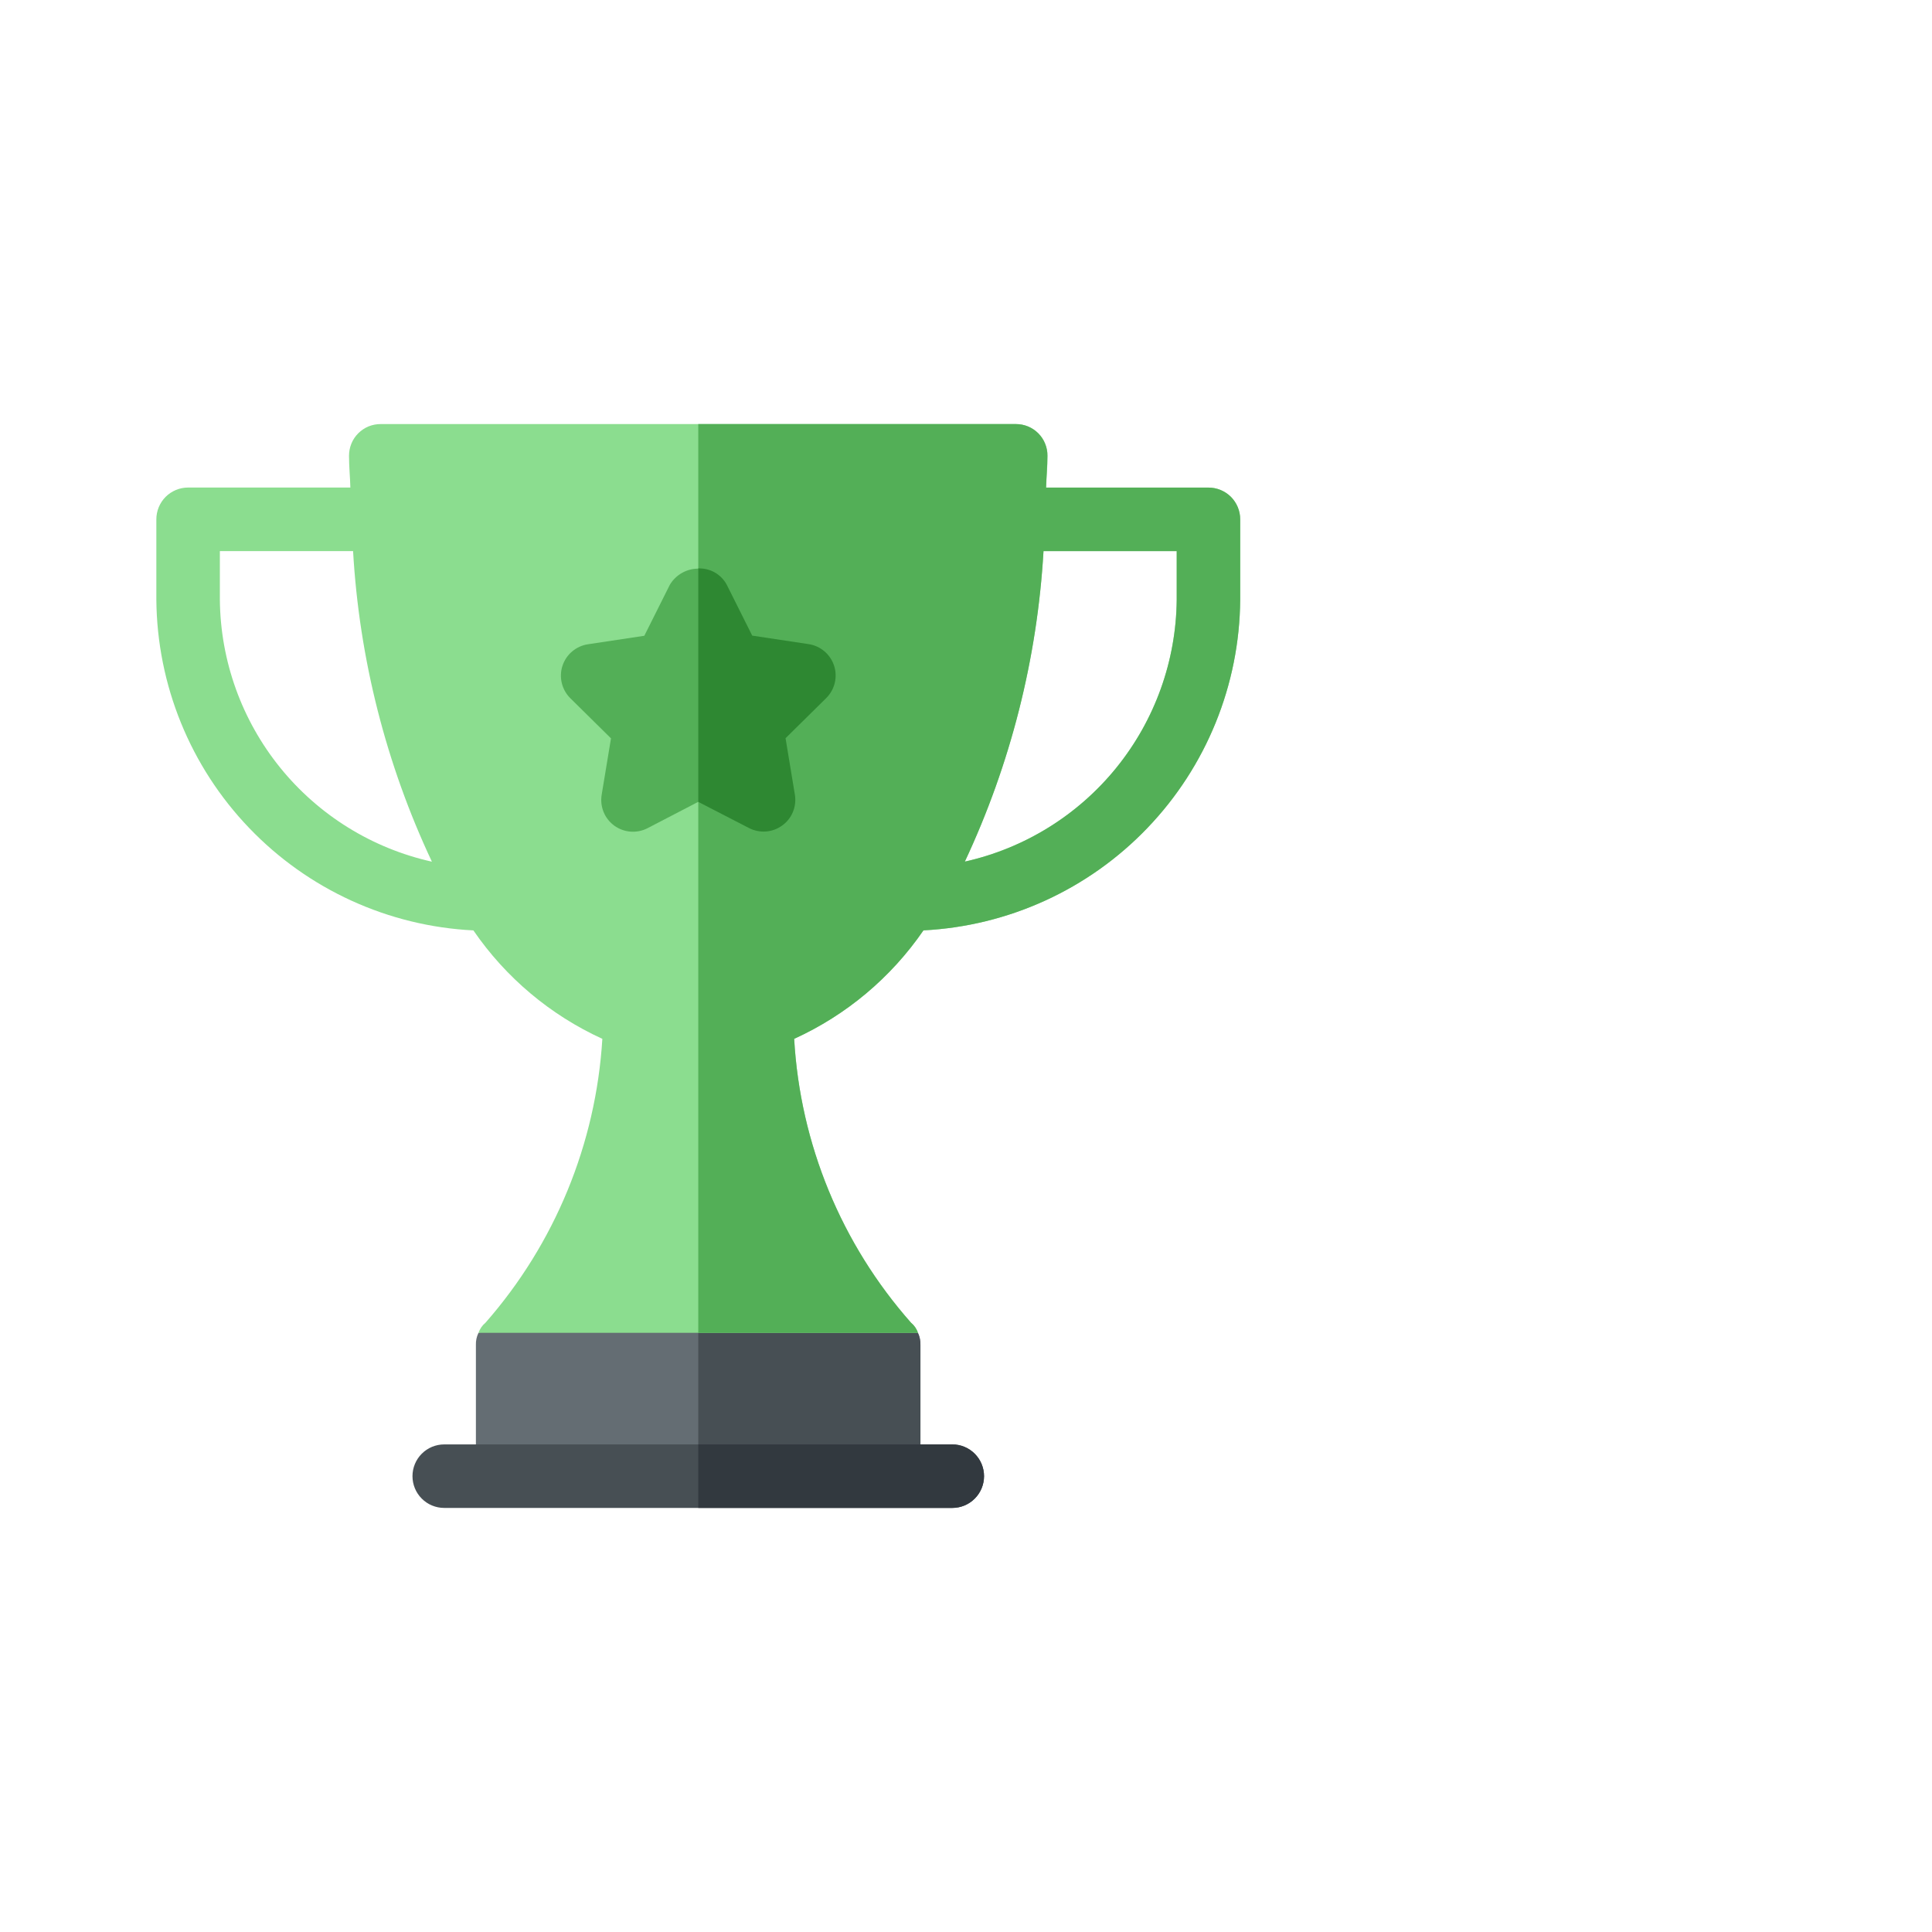
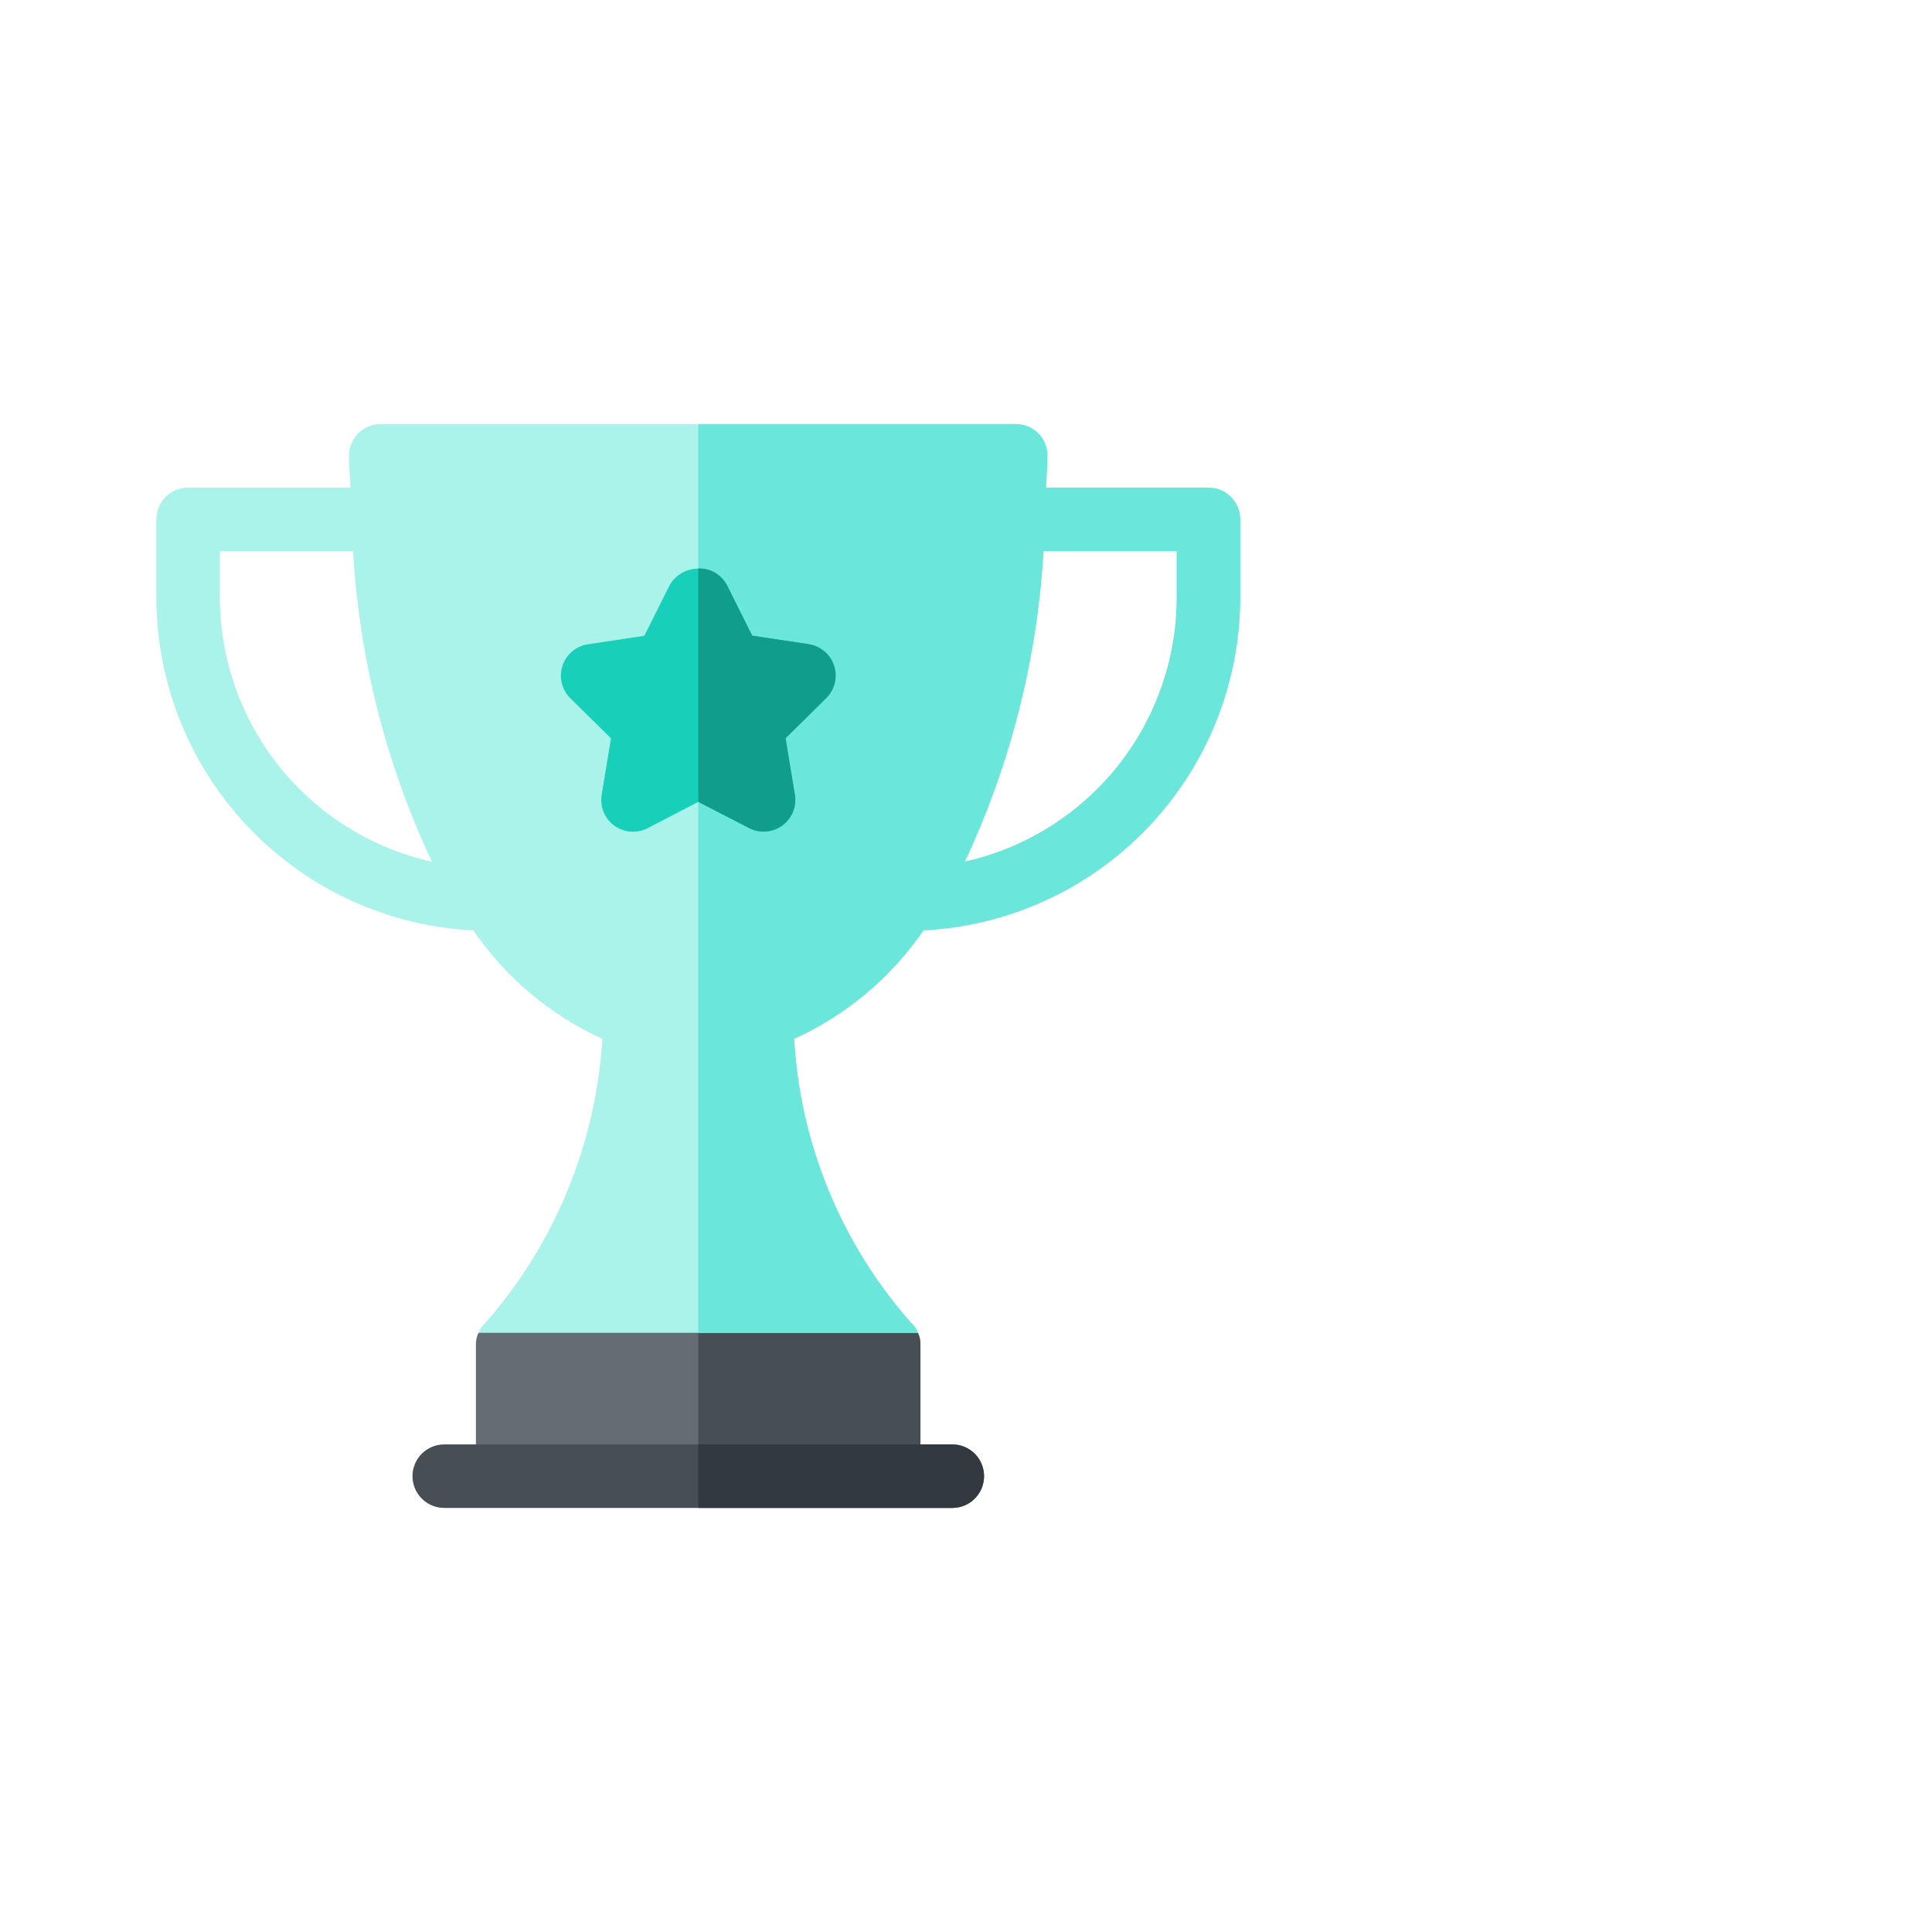
<svg xmlns="http://www.w3.org/2000/svg" width="40" height="40" viewBox="0 0 40 40" fill="none">
  <path d="M19.006 27.596L14.455 26.281L9.906 27.596C9.868 27.674 9.85 27.76 9.853 27.846V30.563H19.053V27.846C19.058 27.76 19.041 27.674 19.006 27.596Z" fill="#646D73" />
  <path d="M19.057 30.563V27.846C19.06 27.76 19.042 27.674 19.004 27.596L14.457 26.281V30.563H19.057Z" fill="#474F54" />
-   <path d="M25.02 10.095H21.66C21.666 9.873 21.688 9.664 21.688 9.438C21.689 9.351 21.673 9.266 21.64 9.185C21.608 9.105 21.559 9.032 21.498 8.971C21.437 8.91 21.364 8.861 21.284 8.829C21.204 8.796 21.118 8.779 21.031 8.78H7.883C7.797 8.779 7.711 8.796 7.631 8.828C7.551 8.861 7.478 8.91 7.417 8.971C7.356 9.032 7.307 9.105 7.275 9.185C7.242 9.265 7.226 9.351 7.226 9.437C7.226 9.663 7.248 9.872 7.254 10.094H3.894C3.808 10.094 3.722 10.111 3.643 10.144C3.563 10.177 3.49 10.226 3.429 10.287C3.368 10.348 3.32 10.421 3.287 10.5C3.254 10.58 3.237 10.666 3.237 10.752V12.418C3.252 14.181 3.939 15.872 5.16 17.144C6.38 18.417 8.04 19.175 9.801 19.263C10.471 20.24 11.394 21.016 12.471 21.508C12.338 23.681 11.488 25.748 10.052 27.385C9.985 27.44 9.935 27.513 9.907 27.595H19.007C18.979 27.513 18.929 27.44 18.862 27.385C17.419 25.753 16.567 23.683 16.443 21.508C17.523 21.016 18.448 20.24 19.12 19.262C20.88 19.172 22.538 18.414 23.757 17.141C24.976 15.869 25.663 14.18 25.677 12.418V10.752C25.677 10.578 25.608 10.411 25.485 10.287C25.362 10.164 25.195 10.095 25.02 10.095ZM4.552 12.418V11.41H7.31C7.438 13.638 7.992 15.821 8.942 17.84C7.706 17.565 6.599 16.879 5.802 15.895C5.005 14.91 4.564 13.685 4.552 12.418ZM24.362 12.418C24.35 13.684 23.91 14.909 23.114 15.893C22.317 16.878 21.211 17.563 19.975 17.839C20.922 15.819 21.475 13.637 21.604 11.41H24.362V12.418Z" fill="#8BDD8F" />
-   <path d="M25.02 10.095H21.657C21.663 9.873 21.685 9.664 21.685 9.438C21.686 9.352 21.67 9.266 21.637 9.186C21.605 9.106 21.557 9.033 21.496 8.972C21.435 8.911 21.363 8.862 21.283 8.829C21.203 8.796 21.117 8.78 21.031 8.78H14.457V27.595H19.006C18.978 27.513 18.928 27.44 18.861 27.385C17.418 25.753 16.566 23.683 16.442 21.508C17.522 21.016 18.447 20.24 19.119 19.262C20.879 19.172 22.538 18.414 23.756 17.142C24.976 15.87 25.663 14.18 25.677 12.418V10.752C25.677 10.578 25.608 10.411 25.485 10.287C25.361 10.164 25.194 10.095 25.02 10.095ZM24.363 12.418C24.351 13.684 23.911 14.909 23.115 15.893C22.318 16.878 21.212 17.563 19.976 17.839C20.923 15.819 21.476 13.637 21.605 11.41H24.363V12.418Z" fill="#53AF57" />
-   <path d="M15.506 17.142L14.457 16.601L13.408 17.146C13.3 17.202 13.178 17.227 13.056 17.218C12.934 17.209 12.818 17.166 12.719 17.095C12.62 17.023 12.543 16.925 12.497 16.812C12.451 16.699 12.437 16.576 12.457 16.455L12.65 15.287L11.809 14.457C11.722 14.371 11.661 14.263 11.632 14.145C11.603 14.026 11.607 13.902 11.645 13.786C11.683 13.67 11.752 13.566 11.845 13.488C11.938 13.409 12.051 13.357 12.172 13.339L13.34 13.163L13.869 12.106C13.93 12.004 14.016 11.92 14.119 11.862C14.222 11.803 14.338 11.773 14.457 11.773C14.575 11.773 14.692 11.803 14.795 11.862C14.898 11.92 14.984 12.004 15.045 12.106L15.574 13.163L16.742 13.339C16.863 13.357 16.976 13.409 17.069 13.488C17.162 13.566 17.231 13.67 17.269 13.786C17.307 13.902 17.311 14.026 17.282 14.145C17.253 14.263 17.192 14.371 17.105 14.457L16.264 15.287L16.457 16.455C16.477 16.576 16.463 16.699 16.417 16.812C16.371 16.925 16.294 17.023 16.195 17.095C16.096 17.166 15.98 17.209 15.858 17.218C15.736 17.227 15.614 17.202 15.506 17.146V17.142Z" fill="#53AF57" />
-   <path d="M15.506 17.143C15.614 17.199 15.736 17.224 15.858 17.215C15.98 17.206 16.096 17.163 16.195 17.091C16.294 17.02 16.371 16.922 16.417 16.809C16.463 16.696 16.477 16.572 16.457 16.452L16.264 15.284L17.105 14.454C17.192 14.368 17.253 14.26 17.282 14.142C17.311 14.023 17.307 13.899 17.269 13.783C17.231 13.667 17.162 13.563 17.069 13.485C16.976 13.406 16.863 13.354 16.742 13.336L15.574 13.16L15.045 12.103C14.988 11.998 14.902 11.911 14.799 11.852C14.695 11.793 14.576 11.765 14.457 11.769V16.602L15.506 17.143Z" fill="#2E8832" />
+   <path d="M25.02 10.095H21.66C21.666 9.873 21.688 9.664 21.688 9.438C21.689 9.351 21.673 9.266 21.64 9.185C21.608 9.105 21.559 9.032 21.498 8.971C21.437 8.91 21.364 8.861 21.284 8.829C21.204 8.796 21.118 8.779 21.031 8.78H7.883C7.797 8.779 7.711 8.796 7.631 8.828C7.551 8.861 7.478 8.91 7.417 8.971C7.356 9.032 7.307 9.105 7.275 9.185C7.242 9.265 7.226 9.351 7.226 9.437C7.226 9.663 7.248 9.872 7.254 10.094H3.894C3.808 10.094 3.722 10.111 3.643 10.144C3.563 10.177 3.49 10.226 3.429 10.287C3.368 10.348 3.32 10.421 3.287 10.5C3.254 10.58 3.237 10.666 3.237 10.752V12.418C3.252 14.181 3.939 15.872 5.16 17.144C6.38 18.417 8.04 19.175 9.801 19.263C10.471 20.24 11.394 21.016 12.471 21.508C12.338 23.681 11.488 25.748 10.052 27.385C9.985 27.44 9.935 27.513 9.907 27.595H19.007C18.979 27.513 18.929 27.44 18.862 27.385C17.419 25.753 16.567 23.683 16.443 21.508C17.523 21.016 18.448 20.24 19.12 19.262C20.88 19.172 22.538 18.414 23.757 17.141C24.976 15.869 25.663 14.18 25.677 12.418V10.752C25.677 10.578 25.608 10.411 25.485 10.287C25.362 10.164 25.195 10.095 25.02 10.095ZM4.552 12.418V11.41H7.31C7.438 13.638 7.992 15.821 8.942 17.84C7.706 17.565 6.599 16.879 5.802 15.895C5.005 14.91 4.564 13.685 4.552 12.418ZM24.362 12.418C24.35 13.684 23.91 14.909 23.114 15.893C22.317 16.878 21.211 17.563 19.975 17.839C20.922 15.819 21.475 13.637 21.604 11.41H24.362V12.418Z" fill="#A9F3EA" />
+   <path d="M25.02 10.095H21.657C21.663 9.873 21.685 9.664 21.685 9.438C21.686 9.352 21.67 9.266 21.637 9.186C21.605 9.106 21.557 9.033 21.496 8.972C21.435 8.911 21.363 8.862 21.283 8.829C21.203 8.796 21.117 8.78 21.031 8.78H14.457V27.595H19.006C18.978 27.513 18.928 27.44 18.861 27.385C17.418 25.753 16.566 23.683 16.442 21.508C17.522 21.016 18.447 20.24 19.119 19.262C20.879 19.172 22.538 18.414 23.756 17.142C24.976 15.87 25.663 14.18 25.677 12.418V10.752C25.677 10.578 25.608 10.411 25.485 10.287C25.361 10.164 25.194 10.095 25.02 10.095ZM24.363 12.418C24.351 13.684 23.911 14.909 23.115 15.893C22.318 16.878 21.212 17.563 19.976 17.839C20.923 15.819 21.476 13.637 21.605 11.41H24.363V12.418Z" fill="#6AE7DA" />
+   <path d="M15.506 17.142L14.457 16.601L13.408 17.146C13.3 17.202 13.178 17.227 13.056 17.218C12.934 17.209 12.818 17.166 12.719 17.095C12.62 17.023 12.543 16.925 12.497 16.812C12.451 16.699 12.437 16.576 12.457 16.455L12.65 15.287L11.809 14.457C11.722 14.371 11.661 14.263 11.632 14.145C11.603 14.026 11.607 13.902 11.645 13.786C11.683 13.67 11.752 13.566 11.845 13.488C11.938 13.409 12.051 13.357 12.172 13.339L13.34 13.163L13.869 12.106C13.93 12.004 14.016 11.92 14.119 11.862C14.222 11.803 14.338 11.773 14.457 11.773C14.575 11.773 14.692 11.803 14.795 11.862C14.898 11.92 14.984 12.004 15.045 12.106L15.574 13.163L16.742 13.339C16.863 13.357 16.976 13.409 17.069 13.488C17.162 13.566 17.231 13.67 17.269 13.786C17.307 13.902 17.311 14.026 17.282 14.145C17.253 14.263 17.192 14.371 17.105 14.457L16.264 15.287L16.457 16.455C16.477 16.576 16.463 16.699 16.417 16.812C16.371 16.925 16.294 17.023 16.195 17.095C16.096 17.166 15.98 17.209 15.858 17.218C15.736 17.227 15.614 17.202 15.506 17.146V17.142Z" fill="#18D0BA" />
+   <path d="M15.506 17.143C15.614 17.199 15.736 17.224 15.858 17.215C15.98 17.206 16.096 17.163 16.195 17.091C16.294 17.02 16.371 16.922 16.417 16.809C16.463 16.696 16.477 16.572 16.457 16.452L16.264 15.284L17.105 14.454C17.192 14.368 17.253 14.26 17.282 14.142C17.311 14.023 17.307 13.899 17.269 13.783C17.231 13.667 17.162 13.563 17.069 13.485C16.976 13.406 16.863 13.354 16.742 13.336L15.574 13.16L15.045 12.103C14.988 11.998 14.902 11.911 14.799 11.852C14.695 11.793 14.576 11.765 14.457 11.769V16.602L15.506 17.143Z" fill="#109D8C" />
  <path d="M19.716 31.22H9.197C9.023 31.22 8.855 31.151 8.732 31.027C8.609 30.904 8.54 30.737 8.54 30.562C8.54 30.388 8.609 30.221 8.732 30.098C8.855 29.974 9.023 29.905 9.197 29.905H19.716C19.89 29.905 20.058 29.974 20.181 30.098C20.304 30.221 20.374 30.388 20.374 30.562C20.374 30.737 20.304 30.904 20.181 31.027C20.058 31.151 19.89 31.22 19.716 31.22Z" fill="#474F54" />
  <path d="M19.716 29.905H14.457V31.22H19.716C19.89 31.22 20.058 31.151 20.181 31.027C20.304 30.904 20.373 30.737 20.373 30.562C20.373 30.388 20.304 30.221 20.181 30.098C20.058 29.974 19.89 29.905 19.716 29.905Z" fill="#32393F" />
</svg>
